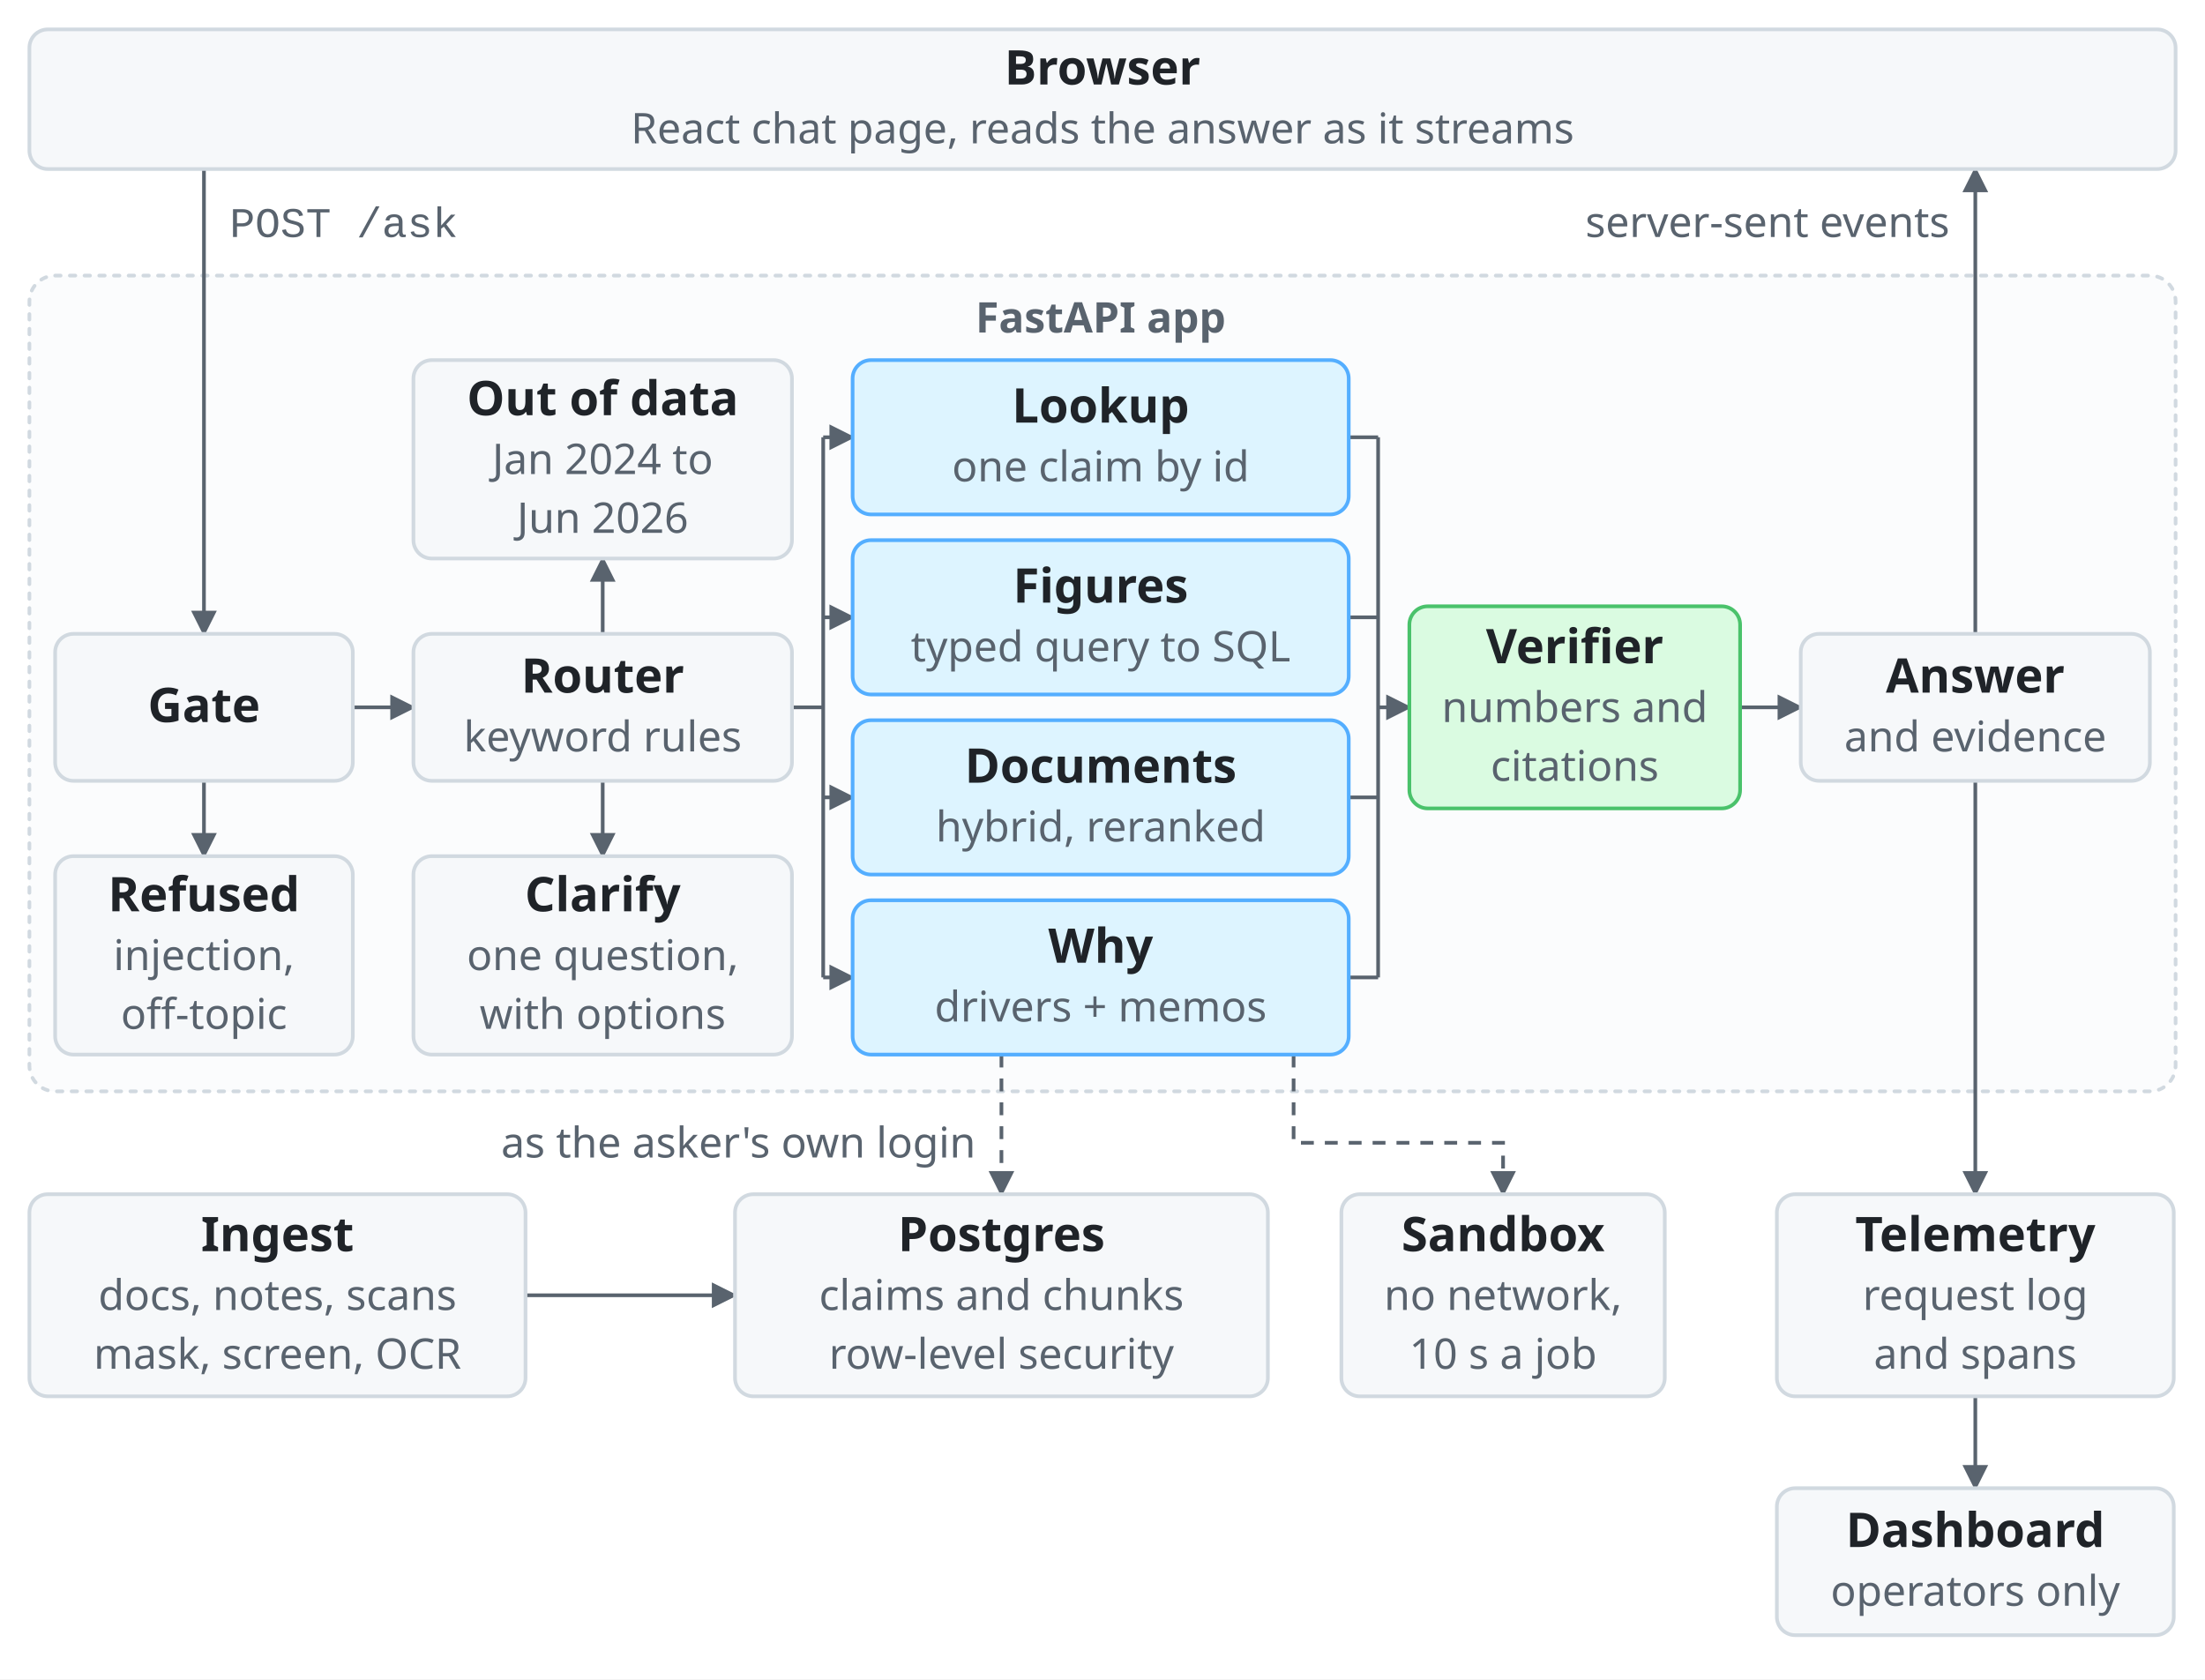
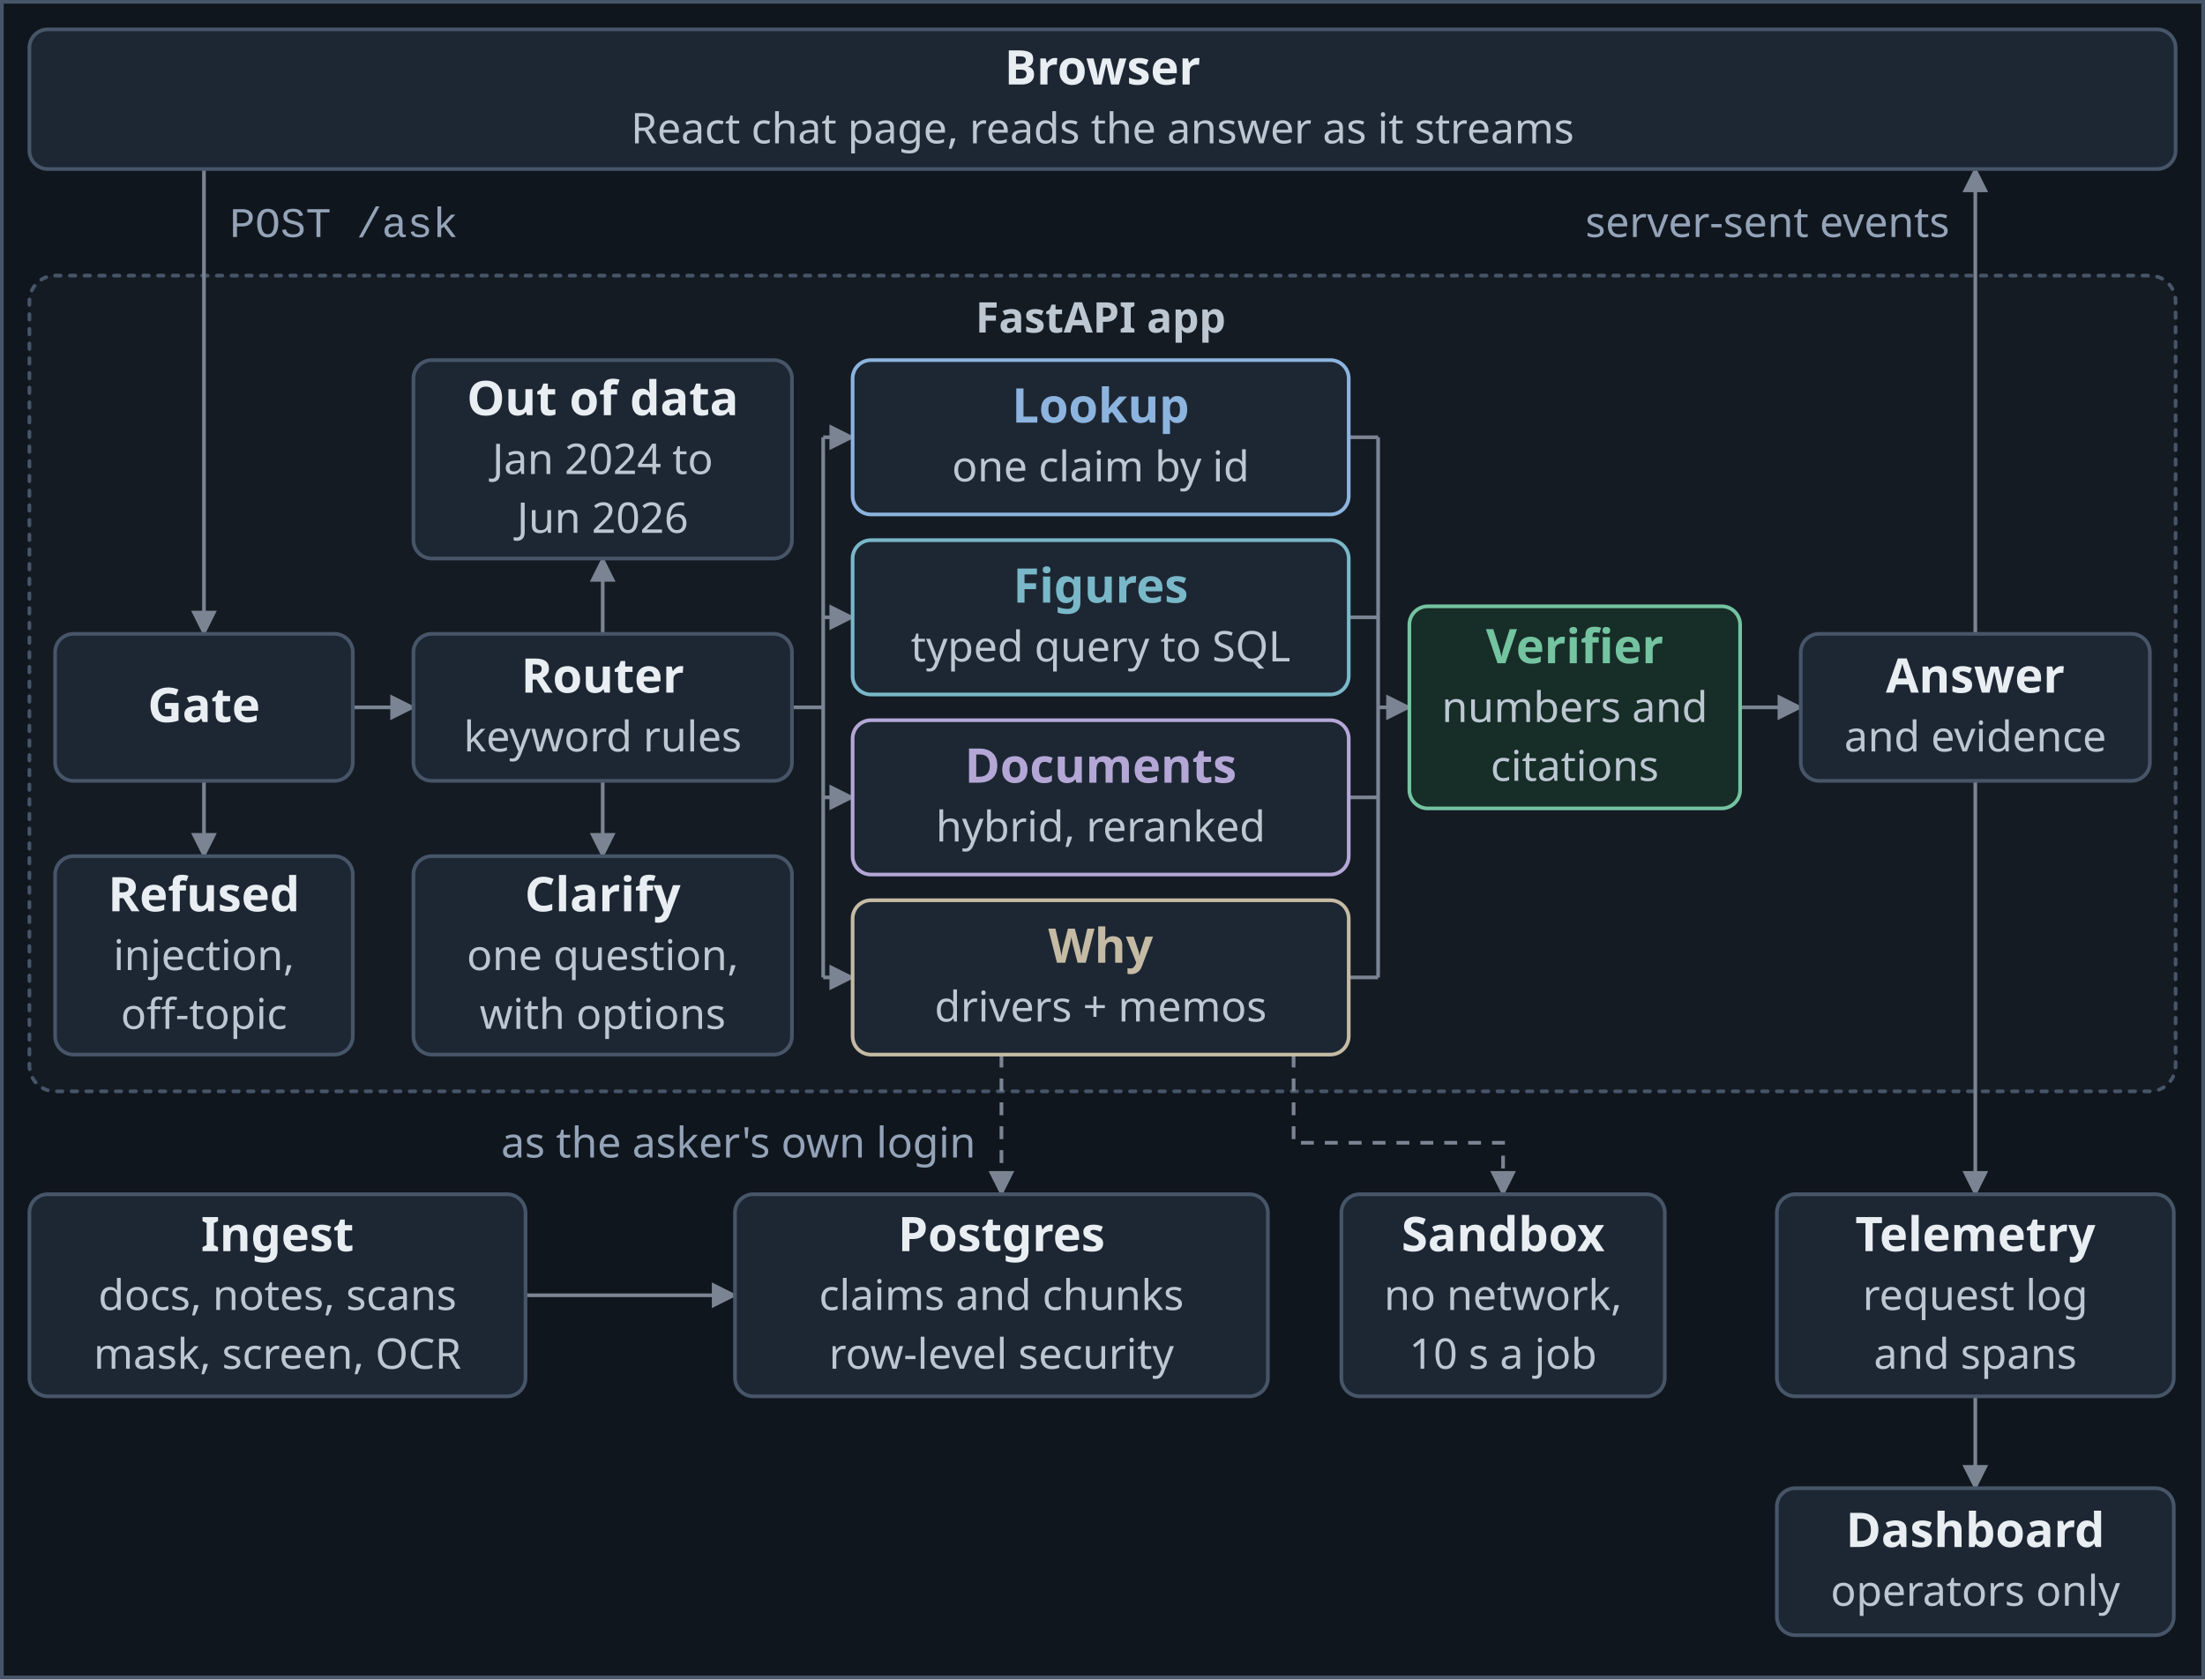
<svg xmlns="http://www.w3.org/2000/svg" viewBox="0 0 1200 914" width="1200" height="914" role="img" aria-labelledby="title desc">
  <defs>
    <marker id="head" viewBox="0 0 10 10" refX="9" refY="5" markerWidth="7" markerHeight="7" orient="auto-start-reverse">
-       <path d="M0,0 L10,5 L0,10 z" fill="#59636e" />
+       <path d="M0,0 L10,5 L0,10 z" fill="#7B8492" />
    </marker>
  </defs>
-   <rect width="1200" height="914" fill="#ffffff" />
-   <rect x="16" y="150" width="1168" height="444" rx="14" fill="#fbfcfd" stroke="#d1d9e0" stroke-width="2" stroke-dasharray="3 5" stroke-linecap="round" />
-   <text x="599" y="181" text-anchor="middle" font-family="-apple-system,BlinkMacSystemFont,'Segoe UI','Noto Sans',Helvetica,Arial,sans-serif" font-size="23" font-weight="600" fill="#59636e">FastAPI app</text>
-   <path d="M111,92 L111,345" fill="none" stroke="#59636e" stroke-width="2" marker-end="url(#head)" />
-   <text x="125" y="129" text-anchor="start" font-family="ui-monospace,SFMono-Regular,'SF Mono',Menlo,Consolas,'Liberation Mono',monospace" font-size="23" fill="#59636e">POST /ask</text>
-   <path d="M1075,345 L1075,92" fill="none" stroke="#59636e" stroke-width="2" marker-end="url(#head)" />
-   <text x="1061" y="129" text-anchor="end" font-family="-apple-system,BlinkMacSystemFont,'Segoe UI','Noto Sans',Helvetica,Arial,sans-serif" font-size="23" fill="#59636e">server-sent events</text>
-   <path d="M192,385 L225,385" fill="none" stroke="#59636e" stroke-width="2" marker-end="url(#head)" />
-   <path d="M111,425 L111,466" fill="none" stroke="#59636e" stroke-width="2" marker-end="url(#head)" />
-   <path d="M328,425 L328,466" fill="none" stroke="#59636e" stroke-width="2" marker-end="url(#head)" />
-   <path d="M328,345 L328,304" fill="none" stroke="#59636e" stroke-width="2" marker-end="url(#head)" />
-   <path d="M431,385 L448,385" fill="none" stroke="#59636e" stroke-width="2" />
-   <path d="M448,238 L448,532" fill="none" stroke="#59636e" stroke-width="2" />
-   <path d="M448,238 L464,238" fill="none" stroke="#59636e" stroke-width="2" marker-end="url(#head)" />
-   <path d="M448,336 L464,336" fill="none" stroke="#59636e" stroke-width="2" marker-end="url(#head)" />
-   <path d="M448,434 L464,434" fill="none" stroke="#59636e" stroke-width="2" marker-end="url(#head)" />
-   <path d="M448,532 L464,532" fill="none" stroke="#59636e" stroke-width="2" marker-end="url(#head)" />
-   <path d="M734,238 L750,238" fill="none" stroke="#59636e" stroke-width="2" />
-   <path d="M734,336 L750,336" fill="none" stroke="#59636e" stroke-width="2" />
-   <path d="M734,434 L750,434" fill="none" stroke="#59636e" stroke-width="2" />
-   <path d="M734,532 L750,532" fill="none" stroke="#59636e" stroke-width="2" />
-   <path d="M750,238 L750,532" fill="none" stroke="#59636e" stroke-width="2" />
-   <path d="M750,385 L767,385" fill="none" stroke="#59636e" stroke-width="2" marker-end="url(#head)" />
-   <path d="M947,385 L980,385" fill="none" stroke="#59636e" stroke-width="2" marker-end="url(#head)" />
-   <path d="M1075,425 L1075,650" fill="none" stroke="#59636e" stroke-width="2" marker-end="url(#head)" />
-   <path d="M1075,760 L1075,810" fill="none" stroke="#59636e" stroke-width="2" marker-end="url(#head)" />
-   <path d="M286,705 L400,705" fill="none" stroke="#59636e" stroke-width="2" marker-end="url(#head)" />
-   <path d="M545,574 L545,650" fill="none" stroke="#59636e" stroke-width="2" stroke-dasharray="7 6" marker-end="url(#head)" />
-   <text x="531" y="630" text-anchor="end" font-family="-apple-system,BlinkMacSystemFont,'Segoe UI','Noto Sans',Helvetica,Arial,sans-serif" font-size="23" fill="#59636e">as the asker's own login</text>
-   <path d="M704,574 L704,622 L818,622 L818,650" fill="none" stroke="#59636e" stroke-width="2" stroke-dasharray="7 6" marker-end="url(#head)" />
-   <rect x="16" y="16" width="1168" height="76" rx="10" fill="#f6f8fa" stroke="#d1d9e0" stroke-width="2" />
-   <text x="600" y="46" text-anchor="middle" font-family="-apple-system,BlinkMacSystemFont,'Segoe UI','Noto Sans',Helvetica,Arial,sans-serif" font-size="26" font-weight="600" fill="#1f2328">Browser</text>
-   <text x="600" y="78" text-anchor="middle" font-family="-apple-system,BlinkMacSystemFont,'Segoe UI','Noto Sans',Helvetica,Arial,sans-serif" font-size="23" fill="#59636e">React chat page, reads the answer as it streams</text>
-   <rect x="30" y="345" width="162" height="80" rx="10" fill="#f6f8fa" stroke="#d1d9e0" stroke-width="2" />
-   <text x="111" y="393" text-anchor="middle" font-family="-apple-system,BlinkMacSystemFont,'Segoe UI','Noto Sans',Helvetica,Arial,sans-serif" font-size="26" font-weight="600" fill="#1f2328">Gate</text>
-   <rect x="225" y="345" width="206" height="80" rx="10" fill="#f6f8fa" stroke="#d1d9e0" stroke-width="2" />
-   <text x="328" y="377" text-anchor="middle" font-family="-apple-system,BlinkMacSystemFont,'Segoe UI','Noto Sans',Helvetica,Arial,sans-serif" font-size="26" font-weight="600" fill="#1f2328">Router</text>
-   <text x="328" y="409" text-anchor="middle" font-family="-apple-system,BlinkMacSystemFont,'Segoe UI','Noto Sans',Helvetica,Arial,sans-serif" font-size="23" fill="#59636e">keyword rules</text>
-   <rect x="225" y="196" width="206" height="108" rx="10" fill="#f6f8fa" stroke="#d1d9e0" stroke-width="2" />
-   <text x="328" y="226" text-anchor="middle" font-family="-apple-system,BlinkMacSystemFont,'Segoe UI','Noto Sans',Helvetica,Arial,sans-serif" font-size="26" font-weight="600" fill="#1f2328">Out of data</text>
-   <text x="328" y="258" text-anchor="middle" font-family="-apple-system,BlinkMacSystemFont,'Segoe UI','Noto Sans',Helvetica,Arial,sans-serif" font-size="23" fill="#59636e">Jan 2024 to</text>
-   <text x="328" y="290" text-anchor="middle" font-family="-apple-system,BlinkMacSystemFont,'Segoe UI','Noto Sans',Helvetica,Arial,sans-serif" font-size="23" fill="#59636e">Jun 2026</text>
-   <rect x="225" y="466" width="206" height="108" rx="10" fill="#f6f8fa" stroke="#d1d9e0" stroke-width="2" />
-   <text x="328" y="496" text-anchor="middle" font-family="-apple-system,BlinkMacSystemFont,'Segoe UI','Noto Sans',Helvetica,Arial,sans-serif" font-size="26" font-weight="600" fill="#1f2328">Clarify</text>
-   <text x="328" y="528" text-anchor="middle" font-family="-apple-system,BlinkMacSystemFont,'Segoe UI','Noto Sans',Helvetica,Arial,sans-serif" font-size="23" fill="#59636e">one question,</text>
-   <text x="328" y="560" text-anchor="middle" font-family="-apple-system,BlinkMacSystemFont,'Segoe UI','Noto Sans',Helvetica,Arial,sans-serif" font-size="23" fill="#59636e">with options</text>
-   <rect x="30" y="466" width="162" height="108" rx="10" fill="#f6f8fa" stroke="#d1d9e0" stroke-width="2" />
-   <text x="111" y="496" text-anchor="middle" font-family="-apple-system,BlinkMacSystemFont,'Segoe UI','Noto Sans',Helvetica,Arial,sans-serif" font-size="26" font-weight="600" fill="#1f2328">Refused</text>
-   <text x="111" y="528" text-anchor="middle" font-family="-apple-system,BlinkMacSystemFont,'Segoe UI','Noto Sans',Helvetica,Arial,sans-serif" font-size="23" fill="#59636e">injection,</text>
-   <text x="111" y="560" text-anchor="middle" font-family="-apple-system,BlinkMacSystemFont,'Segoe UI','Noto Sans',Helvetica,Arial,sans-serif" font-size="23" fill="#59636e">off-topic</text>
-   <rect x="464" y="196" width="270" height="84" rx="10" fill="#ddf4ff" stroke="#54aeff" stroke-width="2" />
-   <text x="599" y="230" text-anchor="middle" font-family="-apple-system,BlinkMacSystemFont,'Segoe UI','Noto Sans',Helvetica,Arial,sans-serif" font-size="26" font-weight="600" fill="#1f2328">Lookup</text>
-   <text x="599" y="262" text-anchor="middle" font-family="-apple-system,BlinkMacSystemFont,'Segoe UI','Noto Sans',Helvetica,Arial,sans-serif" font-size="23" fill="#59636e">one claim by id</text>
-   <rect x="464" y="294" width="270" height="84" rx="10" fill="#ddf4ff" stroke="#54aeff" stroke-width="2" />
-   <text x="599" y="328" text-anchor="middle" font-family="-apple-system,BlinkMacSystemFont,'Segoe UI','Noto Sans',Helvetica,Arial,sans-serif" font-size="26" font-weight="600" fill="#1f2328">Figures</text>
-   <text x="599" y="360" text-anchor="middle" font-family="-apple-system,BlinkMacSystemFont,'Segoe UI','Noto Sans',Helvetica,Arial,sans-serif" font-size="23" fill="#59636e">typed query to SQL</text>
-   <rect x="464" y="392" width="270" height="84" rx="10" fill="#ddf4ff" stroke="#54aeff" stroke-width="2" />
-   <text x="599" y="426" text-anchor="middle" font-family="-apple-system,BlinkMacSystemFont,'Segoe UI','Noto Sans',Helvetica,Arial,sans-serif" font-size="26" font-weight="600" fill="#1f2328">Documents</text>
-   <text x="599" y="458" text-anchor="middle" font-family="-apple-system,BlinkMacSystemFont,'Segoe UI','Noto Sans',Helvetica,Arial,sans-serif" font-size="23" fill="#59636e">hybrid, reranked</text>
-   <rect x="464" y="490" width="270" height="84" rx="10" fill="#ddf4ff" stroke="#54aeff" stroke-width="2" />
-   <text x="599" y="524" text-anchor="middle" font-family="-apple-system,BlinkMacSystemFont,'Segoe UI','Noto Sans',Helvetica,Arial,sans-serif" font-size="26" font-weight="600" fill="#1f2328">Why</text>
-   <text x="599" y="556" text-anchor="middle" font-family="-apple-system,BlinkMacSystemFont,'Segoe UI','Noto Sans',Helvetica,Arial,sans-serif" font-size="23" fill="#59636e">drivers + memos</text>
-   <rect x="767" y="330" width="180" height="110" rx="10" fill="#dafbe1" stroke="#4ac26b" stroke-width="2" />
-   <text x="857" y="361" text-anchor="middle" font-family="-apple-system,BlinkMacSystemFont,'Segoe UI','Noto Sans',Helvetica,Arial,sans-serif" font-size="26" font-weight="600" fill="#1f2328">Verifier</text>
-   <text x="857" y="393" text-anchor="middle" font-family="-apple-system,BlinkMacSystemFont,'Segoe UI','Noto Sans',Helvetica,Arial,sans-serif" font-size="23" fill="#59636e">numbers and</text>
-   <text x="857" y="425" text-anchor="middle" font-family="-apple-system,BlinkMacSystemFont,'Segoe UI','Noto Sans',Helvetica,Arial,sans-serif" font-size="23" fill="#59636e">citations</text>
-   <rect x="980" y="345" width="190" height="80" rx="10" fill="#f6f8fa" stroke="#d1d9e0" stroke-width="2" />
-   <text x="1075" y="377" text-anchor="middle" font-family="-apple-system,BlinkMacSystemFont,'Segoe UI','Noto Sans',Helvetica,Arial,sans-serif" font-size="26" font-weight="600" fill="#1f2328">Answer</text>
-   <text x="1075" y="409" text-anchor="middle" font-family="-apple-system,BlinkMacSystemFont,'Segoe UI','Noto Sans',Helvetica,Arial,sans-serif" font-size="23" fill="#59636e">and evidence</text>
-   <rect x="16" y="650" width="270" height="110" rx="10" fill="#f6f8fa" stroke="#d1d9e0" stroke-width="2" />
-   <text x="151" y="681" text-anchor="middle" font-family="-apple-system,BlinkMacSystemFont,'Segoe UI','Noto Sans',Helvetica,Arial,sans-serif" font-size="26" font-weight="600" fill="#1f2328">Ingest</text>
-   <text x="151" y="713" text-anchor="middle" font-family="-apple-system,BlinkMacSystemFont,'Segoe UI','Noto Sans',Helvetica,Arial,sans-serif" font-size="23" fill="#59636e">docs, notes, scans</text>
-   <text x="151" y="745" text-anchor="middle" font-family="-apple-system,BlinkMacSystemFont,'Segoe UI','Noto Sans',Helvetica,Arial,sans-serif" font-size="23" fill="#59636e">mask, screen, OCR</text>
-   <rect x="400" y="650" width="290" height="110" rx="10" fill="#f6f8fa" stroke="#d1d9e0" stroke-width="2" />
-   <text x="545" y="681" text-anchor="middle" font-family="-apple-system,BlinkMacSystemFont,'Segoe UI','Noto Sans',Helvetica,Arial,sans-serif" font-size="26" font-weight="600" fill="#1f2328">Postgres</text>
-   <text x="545" y="713" text-anchor="middle" font-family="-apple-system,BlinkMacSystemFont,'Segoe UI','Noto Sans',Helvetica,Arial,sans-serif" font-size="23" fill="#59636e">claims and chunks</text>
-   <text x="545" y="745" text-anchor="middle" font-family="-apple-system,BlinkMacSystemFont,'Segoe UI','Noto Sans',Helvetica,Arial,sans-serif" font-size="23" fill="#59636e">row-level security</text>
-   <rect x="730" y="650" width="176" height="110" rx="10" fill="#f6f8fa" stroke="#d1d9e0" stroke-width="2" />
-   <text x="818" y="681" text-anchor="middle" font-family="-apple-system,BlinkMacSystemFont,'Segoe UI','Noto Sans',Helvetica,Arial,sans-serif" font-size="26" font-weight="600" fill="#1f2328">Sandbox</text>
-   <text x="818" y="713" text-anchor="middle" font-family="-apple-system,BlinkMacSystemFont,'Segoe UI','Noto Sans',Helvetica,Arial,sans-serif" font-size="23" fill="#59636e">no network,</text>
-   <text x="818" y="745" text-anchor="middle" font-family="-apple-system,BlinkMacSystemFont,'Segoe UI','Noto Sans',Helvetica,Arial,sans-serif" font-size="23" fill="#59636e">10 s a job</text>
-   <rect x="967" y="650" width="216" height="110" rx="10" fill="#f6f8fa" stroke="#d1d9e0" stroke-width="2" />
-   <text x="1075" y="681" text-anchor="middle" font-family="-apple-system,BlinkMacSystemFont,'Segoe UI','Noto Sans',Helvetica,Arial,sans-serif" font-size="26" font-weight="600" fill="#1f2328">Telemetry</text>
-   <text x="1075" y="713" text-anchor="middle" font-family="-apple-system,BlinkMacSystemFont,'Segoe UI','Noto Sans',Helvetica,Arial,sans-serif" font-size="23" fill="#59636e">request log</text>
-   <text x="1075" y="745" text-anchor="middle" font-family="-apple-system,BlinkMacSystemFont,'Segoe UI','Noto Sans',Helvetica,Arial,sans-serif" font-size="23" fill="#59636e">and spans</text>
-   <rect x="967" y="810" width="216" height="80" rx="10" fill="#f6f8fa" stroke="#d1d9e0" stroke-width="2" />
-   <text x="1075" y="842" text-anchor="middle" font-family="-apple-system,BlinkMacSystemFont,'Segoe UI','Noto Sans',Helvetica,Arial,sans-serif" font-size="26" font-weight="600" fill="#1f2328">Dashboard</text>
-   <text x="1075" y="874" text-anchor="middle" font-family="-apple-system,BlinkMacSystemFont,'Segoe UI','Noto Sans',Helvetica,Arial,sans-serif" font-size="23" fill="#59636e">operators only</text>
+   <rect width="1200" height="914" fill="#10161D" />
+   <rect x="1" y="1" width="1198" height="912" fill="none" stroke="#475569" stroke-width="2" />
+   <rect x="16" y="150" width="1168" height="444" rx="14" fill="#141B23" stroke="#475569" stroke-width="2" stroke-dasharray="3 5" stroke-linecap="round" />
+   <text x="599" y="181" text-anchor="middle" font-family="-apple-system,BlinkMacSystemFont,'Segoe UI','Noto Sans',Helvetica,Arial,sans-serif" font-size="23" font-weight="600" fill="#BCC7D2">FastAPI app</text>
+   <path d="M111,92 L111,345" fill="none" stroke="#7B8492" stroke-width="2" marker-end="url(#head)" />
+   <text x="125" y="129" text-anchor="start" font-family="ui-monospace,SFMono-Regular,'SF Mono',Menlo,Consolas,'Liberation Mono',monospace" font-size="23" fill="#94A3B8">POST /ask</text>
+   <path d="M1075,345 L1075,92" fill="none" stroke="#7B8492" stroke-width="2" marker-end="url(#head)" />
+   <text x="1061" y="129" text-anchor="end" font-family="-apple-system,BlinkMacSystemFont,'Segoe UI','Noto Sans',Helvetica,Arial,sans-serif" font-size="23" fill="#94A3B8">server-sent events</text>
+   <path d="M192,385 L225,385" fill="none" stroke="#7B8492" stroke-width="2" marker-end="url(#head)" />
+   <path d="M111,425 L111,466" fill="none" stroke="#7B8492" stroke-width="2" marker-end="url(#head)" />
+   <path d="M328,425 L328,466" fill="none" stroke="#7B8492" stroke-width="2" marker-end="url(#head)" />
+   <path d="M328,345 L328,304" fill="none" stroke="#7B8492" stroke-width="2" marker-end="url(#head)" />
+   <path d="M431,385 L448,385" fill="none" stroke="#7B8492" stroke-width="2" />
+   <path d="M448,238 L448,532" fill="none" stroke="#7B8492" stroke-width="2" />
+   <path d="M448,238 L464,238" fill="none" stroke="#7B8492" stroke-width="2" marker-end="url(#head)" />
+   <path d="M448,336 L464,336" fill="none" stroke="#7B8492" stroke-width="2" marker-end="url(#head)" />
+   <path d="M448,434 L464,434" fill="none" stroke="#7B8492" stroke-width="2" marker-end="url(#head)" />
+   <path d="M448,532 L464,532" fill="none" stroke="#7B8492" stroke-width="2" marker-end="url(#head)" />
+   <path d="M734,238 L750,238" fill="none" stroke="#7B8492" stroke-width="2" />
+   <path d="M734,336 L750,336" fill="none" stroke="#7B8492" stroke-width="2" />
+   <path d="M734,434 L750,434" fill="none" stroke="#7B8492" stroke-width="2" />
+   <path d="M734,532 L750,532" fill="none" stroke="#7B8492" stroke-width="2" />
+   <path d="M750,238 L750,532" fill="none" stroke="#7B8492" stroke-width="2" />
+   <path d="M750,385 L767,385" fill="none" stroke="#7B8492" stroke-width="2" marker-end="url(#head)" />
+   <path d="M947,385 L980,385" fill="none" stroke="#7B8492" stroke-width="2" marker-end="url(#head)" />
+   <path d="M1075,425 L1075,650" fill="none" stroke="#7B8492" stroke-width="2" marker-end="url(#head)" />
+   <path d="M1075,760 L1075,810" fill="none" stroke="#7B8492" stroke-width="2" marker-end="url(#head)" />
+   <path d="M286,705 L400,705" fill="none" stroke="#7B8492" stroke-width="2" marker-end="url(#head)" />
+   <path d="M545,574 L545,650" fill="none" stroke="#7B8492" stroke-width="2" stroke-dasharray="7 6" marker-end="url(#head)" />
+   <text x="531" y="630" text-anchor="end" font-family="-apple-system,BlinkMacSystemFont,'Segoe UI','Noto Sans',Helvetica,Arial,sans-serif" font-size="23" fill="#94A3B8">as the asker's own login</text>
+   <path d="M704,574 L704,622 L818,622 L818,650" fill="none" stroke="#7B8492" stroke-width="2" stroke-dasharray="7 6" marker-end="url(#head)" />
+   <rect x="16" y="16" width="1168" height="76" rx="10" fill="#1D2733" stroke="#475569" stroke-width="2" />
+   <text x="600" y="46" text-anchor="middle" font-family="-apple-system,BlinkMacSystemFont,'Segoe UI','Noto Sans',Helvetica,Arial,sans-serif" font-size="26" font-weight="600" fill="#E9EEF3">Browser</text>
+   <text x="600" y="78" text-anchor="middle" font-family="-apple-system,BlinkMacSystemFont,'Segoe UI','Noto Sans',Helvetica,Arial,sans-serif" font-size="23" fill="#BCC7D2">React chat page, reads the answer as it streams</text>
+   <rect x="30" y="345" width="162" height="80" rx="10" fill="#1D2733" stroke="#475569" stroke-width="2" />
+   <text x="111" y="393" text-anchor="middle" font-family="-apple-system,BlinkMacSystemFont,'Segoe UI','Noto Sans',Helvetica,Arial,sans-serif" font-size="26" font-weight="600" fill="#E9EEF3">Gate</text>
+   <rect x="225" y="345" width="206" height="80" rx="10" fill="#1D2733" stroke="#475569" stroke-width="2" />
+   <text x="328" y="377" text-anchor="middle" font-family="-apple-system,BlinkMacSystemFont,'Segoe UI','Noto Sans',Helvetica,Arial,sans-serif" font-size="26" font-weight="600" fill="#E9EEF3">Router</text>
+   <text x="328" y="409" text-anchor="middle" font-family="-apple-system,BlinkMacSystemFont,'Segoe UI','Noto Sans',Helvetica,Arial,sans-serif" font-size="23" fill="#BCC7D2">keyword rules</text>
+   <rect x="225" y="196" width="206" height="108" rx="10" fill="#1D2733" stroke="#475569" stroke-width="2" />
+   <text x="328" y="226" text-anchor="middle" font-family="-apple-system,BlinkMacSystemFont,'Segoe UI','Noto Sans',Helvetica,Arial,sans-serif" font-size="26" font-weight="600" fill="#E9EEF3">Out of data</text>
+   <text x="328" y="258" text-anchor="middle" font-family="-apple-system,BlinkMacSystemFont,'Segoe UI','Noto Sans',Helvetica,Arial,sans-serif" font-size="23" fill="#BCC7D2">Jan 2024 to</text>
+   <text x="328" y="290" text-anchor="middle" font-family="-apple-system,BlinkMacSystemFont,'Segoe UI','Noto Sans',Helvetica,Arial,sans-serif" font-size="23" fill="#BCC7D2">Jun 2026</text>
+   <rect x="225" y="466" width="206" height="108" rx="10" fill="#1D2733" stroke="#475569" stroke-width="2" />
+   <text x="328" y="496" text-anchor="middle" font-family="-apple-system,BlinkMacSystemFont,'Segoe UI','Noto Sans',Helvetica,Arial,sans-serif" font-size="26" font-weight="600" fill="#E9EEF3">Clarify</text>
+   <text x="328" y="528" text-anchor="middle" font-family="-apple-system,BlinkMacSystemFont,'Segoe UI','Noto Sans',Helvetica,Arial,sans-serif" font-size="23" fill="#BCC7D2">one question,</text>
+   <text x="328" y="560" text-anchor="middle" font-family="-apple-system,BlinkMacSystemFont,'Segoe UI','Noto Sans',Helvetica,Arial,sans-serif" font-size="23" fill="#BCC7D2">with options</text>
+   <rect x="30" y="466" width="162" height="108" rx="10" fill="#1D2733" stroke="#475569" stroke-width="2" />
+   <text x="111" y="496" text-anchor="middle" font-family="-apple-system,BlinkMacSystemFont,'Segoe UI','Noto Sans',Helvetica,Arial,sans-serif" font-size="26" font-weight="600" fill="#E9EEF3">Refused</text>
+   <text x="111" y="528" text-anchor="middle" font-family="-apple-system,BlinkMacSystemFont,'Segoe UI','Noto Sans',Helvetica,Arial,sans-serif" font-size="23" fill="#BCC7D2">injection,</text>
+   <text x="111" y="560" text-anchor="middle" font-family="-apple-system,BlinkMacSystemFont,'Segoe UI','Noto Sans',Helvetica,Arial,sans-serif" font-size="23" fill="#BCC7D2">off-topic</text>
+   <rect x="464" y="196" width="270" height="84" rx="10" fill="#1D2733" stroke="#8CB4DF" stroke-width="2" />
+   <text x="599" y="230" text-anchor="middle" font-family="-apple-system,BlinkMacSystemFont,'Segoe UI','Noto Sans',Helvetica,Arial,sans-serif" font-size="26" font-weight="600" fill="#8CB4DF">Lookup</text>
+   <text x="599" y="262" text-anchor="middle" font-family="-apple-system,BlinkMacSystemFont,'Segoe UI','Noto Sans',Helvetica,Arial,sans-serif" font-size="23" fill="#BCC7D2">one claim by id</text>
+   <rect x="464" y="294" width="270" height="84" rx="10" fill="#1D2733" stroke="#79B8C8" stroke-width="2" />
+   <text x="599" y="328" text-anchor="middle" font-family="-apple-system,BlinkMacSystemFont,'Segoe UI','Noto Sans',Helvetica,Arial,sans-serif" font-size="26" font-weight="600" fill="#79B8C8">Figures</text>
+   <text x="599" y="360" text-anchor="middle" font-family="-apple-system,BlinkMacSystemFont,'Segoe UI','Noto Sans',Helvetica,Arial,sans-serif" font-size="23" fill="#BCC7D2">typed query to SQL</text>
+   <rect x="464" y="392" width="270" height="84" rx="10" fill="#1D2733" stroke="#B4A7D6" stroke-width="2" />
+   <text x="599" y="426" text-anchor="middle" font-family="-apple-system,BlinkMacSystemFont,'Segoe UI','Noto Sans',Helvetica,Arial,sans-serif" font-size="26" font-weight="600" fill="#B4A7D6">Documents</text>
+   <text x="599" y="458" text-anchor="middle" font-family="-apple-system,BlinkMacSystemFont,'Segoe UI','Noto Sans',Helvetica,Arial,sans-serif" font-size="23" fill="#BCC7D2">hybrid, reranked</text>
+   <rect x="464" y="490" width="270" height="84" rx="10" fill="#1D2733" stroke="#C5BBA4" stroke-width="2" />
+   <text x="599" y="524" text-anchor="middle" font-family="-apple-system,BlinkMacSystemFont,'Segoe UI','Noto Sans',Helvetica,Arial,sans-serif" font-size="26" font-weight="600" fill="#C5BBA4">Why</text>
+   <text x="599" y="556" text-anchor="middle" font-family="-apple-system,BlinkMacSystemFont,'Segoe UI','Noto Sans',Helvetica,Arial,sans-serif" font-size="23" fill="#BCC7D2">drivers + memos</text>
+   <rect x="767" y="330" width="180" height="110" rx="10" fill="#172D27" stroke="#74C3A1" stroke-width="2" />
+   <text x="857" y="361" text-anchor="middle" font-family="-apple-system,BlinkMacSystemFont,'Segoe UI','Noto Sans',Helvetica,Arial,sans-serif" font-size="26" font-weight="600" fill="#74C3A1">Verifier</text>
+   <text x="857" y="393" text-anchor="middle" font-family="-apple-system,BlinkMacSystemFont,'Segoe UI','Noto Sans',Helvetica,Arial,sans-serif" font-size="23" fill="#BCC7D2">numbers and</text>
+   <text x="857" y="425" text-anchor="middle" font-family="-apple-system,BlinkMacSystemFont,'Segoe UI','Noto Sans',Helvetica,Arial,sans-serif" font-size="23" fill="#BCC7D2">citations</text>
+   <rect x="980" y="345" width="190" height="80" rx="10" fill="#1D2733" stroke="#475569" stroke-width="2" />
+   <text x="1075" y="377" text-anchor="middle" font-family="-apple-system,BlinkMacSystemFont,'Segoe UI','Noto Sans',Helvetica,Arial,sans-serif" font-size="26" font-weight="600" fill="#E9EEF3">Answer</text>
+   <text x="1075" y="409" text-anchor="middle" font-family="-apple-system,BlinkMacSystemFont,'Segoe UI','Noto Sans',Helvetica,Arial,sans-serif" font-size="23" fill="#BCC7D2">and evidence</text>
+   <rect x="16" y="650" width="270" height="110" rx="10" fill="#1D2733" stroke="#475569" stroke-width="2" />
+   <text x="151" y="681" text-anchor="middle" font-family="-apple-system,BlinkMacSystemFont,'Segoe UI','Noto Sans',Helvetica,Arial,sans-serif" font-size="26" font-weight="600" fill="#E9EEF3">Ingest</text>
+   <text x="151" y="713" text-anchor="middle" font-family="-apple-system,BlinkMacSystemFont,'Segoe UI','Noto Sans',Helvetica,Arial,sans-serif" font-size="23" fill="#BCC7D2">docs, notes, scans</text>
+   <text x="151" y="745" text-anchor="middle" font-family="-apple-system,BlinkMacSystemFont,'Segoe UI','Noto Sans',Helvetica,Arial,sans-serif" font-size="23" fill="#BCC7D2">mask, screen, OCR</text>
+   <rect x="400" y="650" width="290" height="110" rx="10" fill="#1D2733" stroke="#475569" stroke-width="2" />
+   <text x="545" y="681" text-anchor="middle" font-family="-apple-system,BlinkMacSystemFont,'Segoe UI','Noto Sans',Helvetica,Arial,sans-serif" font-size="26" font-weight="600" fill="#E9EEF3">Postgres</text>
+   <text x="545" y="713" text-anchor="middle" font-family="-apple-system,BlinkMacSystemFont,'Segoe UI','Noto Sans',Helvetica,Arial,sans-serif" font-size="23" fill="#BCC7D2">claims and chunks</text>
+   <text x="545" y="745" text-anchor="middle" font-family="-apple-system,BlinkMacSystemFont,'Segoe UI','Noto Sans',Helvetica,Arial,sans-serif" font-size="23" fill="#BCC7D2">row-level security</text>
+   <rect x="730" y="650" width="176" height="110" rx="10" fill="#1D2733" stroke="#475569" stroke-width="2" />
+   <text x="818" y="681" text-anchor="middle" font-family="-apple-system,BlinkMacSystemFont,'Segoe UI','Noto Sans',Helvetica,Arial,sans-serif" font-size="26" font-weight="600" fill="#E9EEF3">Sandbox</text>
+   <text x="818" y="713" text-anchor="middle" font-family="-apple-system,BlinkMacSystemFont,'Segoe UI','Noto Sans',Helvetica,Arial,sans-serif" font-size="23" fill="#BCC7D2">no network,</text>
+   <text x="818" y="745" text-anchor="middle" font-family="-apple-system,BlinkMacSystemFont,'Segoe UI','Noto Sans',Helvetica,Arial,sans-serif" font-size="23" fill="#BCC7D2">10 s a job</text>
+   <rect x="967" y="650" width="216" height="110" rx="10" fill="#1D2733" stroke="#475569" stroke-width="2" />
+   <text x="1075" y="681" text-anchor="middle" font-family="-apple-system,BlinkMacSystemFont,'Segoe UI','Noto Sans',Helvetica,Arial,sans-serif" font-size="26" font-weight="600" fill="#E9EEF3">Telemetry</text>
+   <text x="1075" y="713" text-anchor="middle" font-family="-apple-system,BlinkMacSystemFont,'Segoe UI','Noto Sans',Helvetica,Arial,sans-serif" font-size="23" fill="#BCC7D2">request log</text>
+   <text x="1075" y="745" text-anchor="middle" font-family="-apple-system,BlinkMacSystemFont,'Segoe UI','Noto Sans',Helvetica,Arial,sans-serif" font-size="23" fill="#BCC7D2">and spans</text>
+   <rect x="967" y="810" width="216" height="80" rx="10" fill="#1D2733" stroke="#475569" stroke-width="2" />
+   <text x="1075" y="842" text-anchor="middle" font-family="-apple-system,BlinkMacSystemFont,'Segoe UI','Noto Sans',Helvetica,Arial,sans-serif" font-size="26" font-weight="600" fill="#E9EEF3">Dashboard</text>
+   <text x="1075" y="874" text-anchor="middle" font-family="-apple-system,BlinkMacSystemFont,'Segoe UI','Noto Sans',Helvetica,Arial,sans-serif" font-size="23" fill="#BCC7D2">operators only</text>
</svg>
